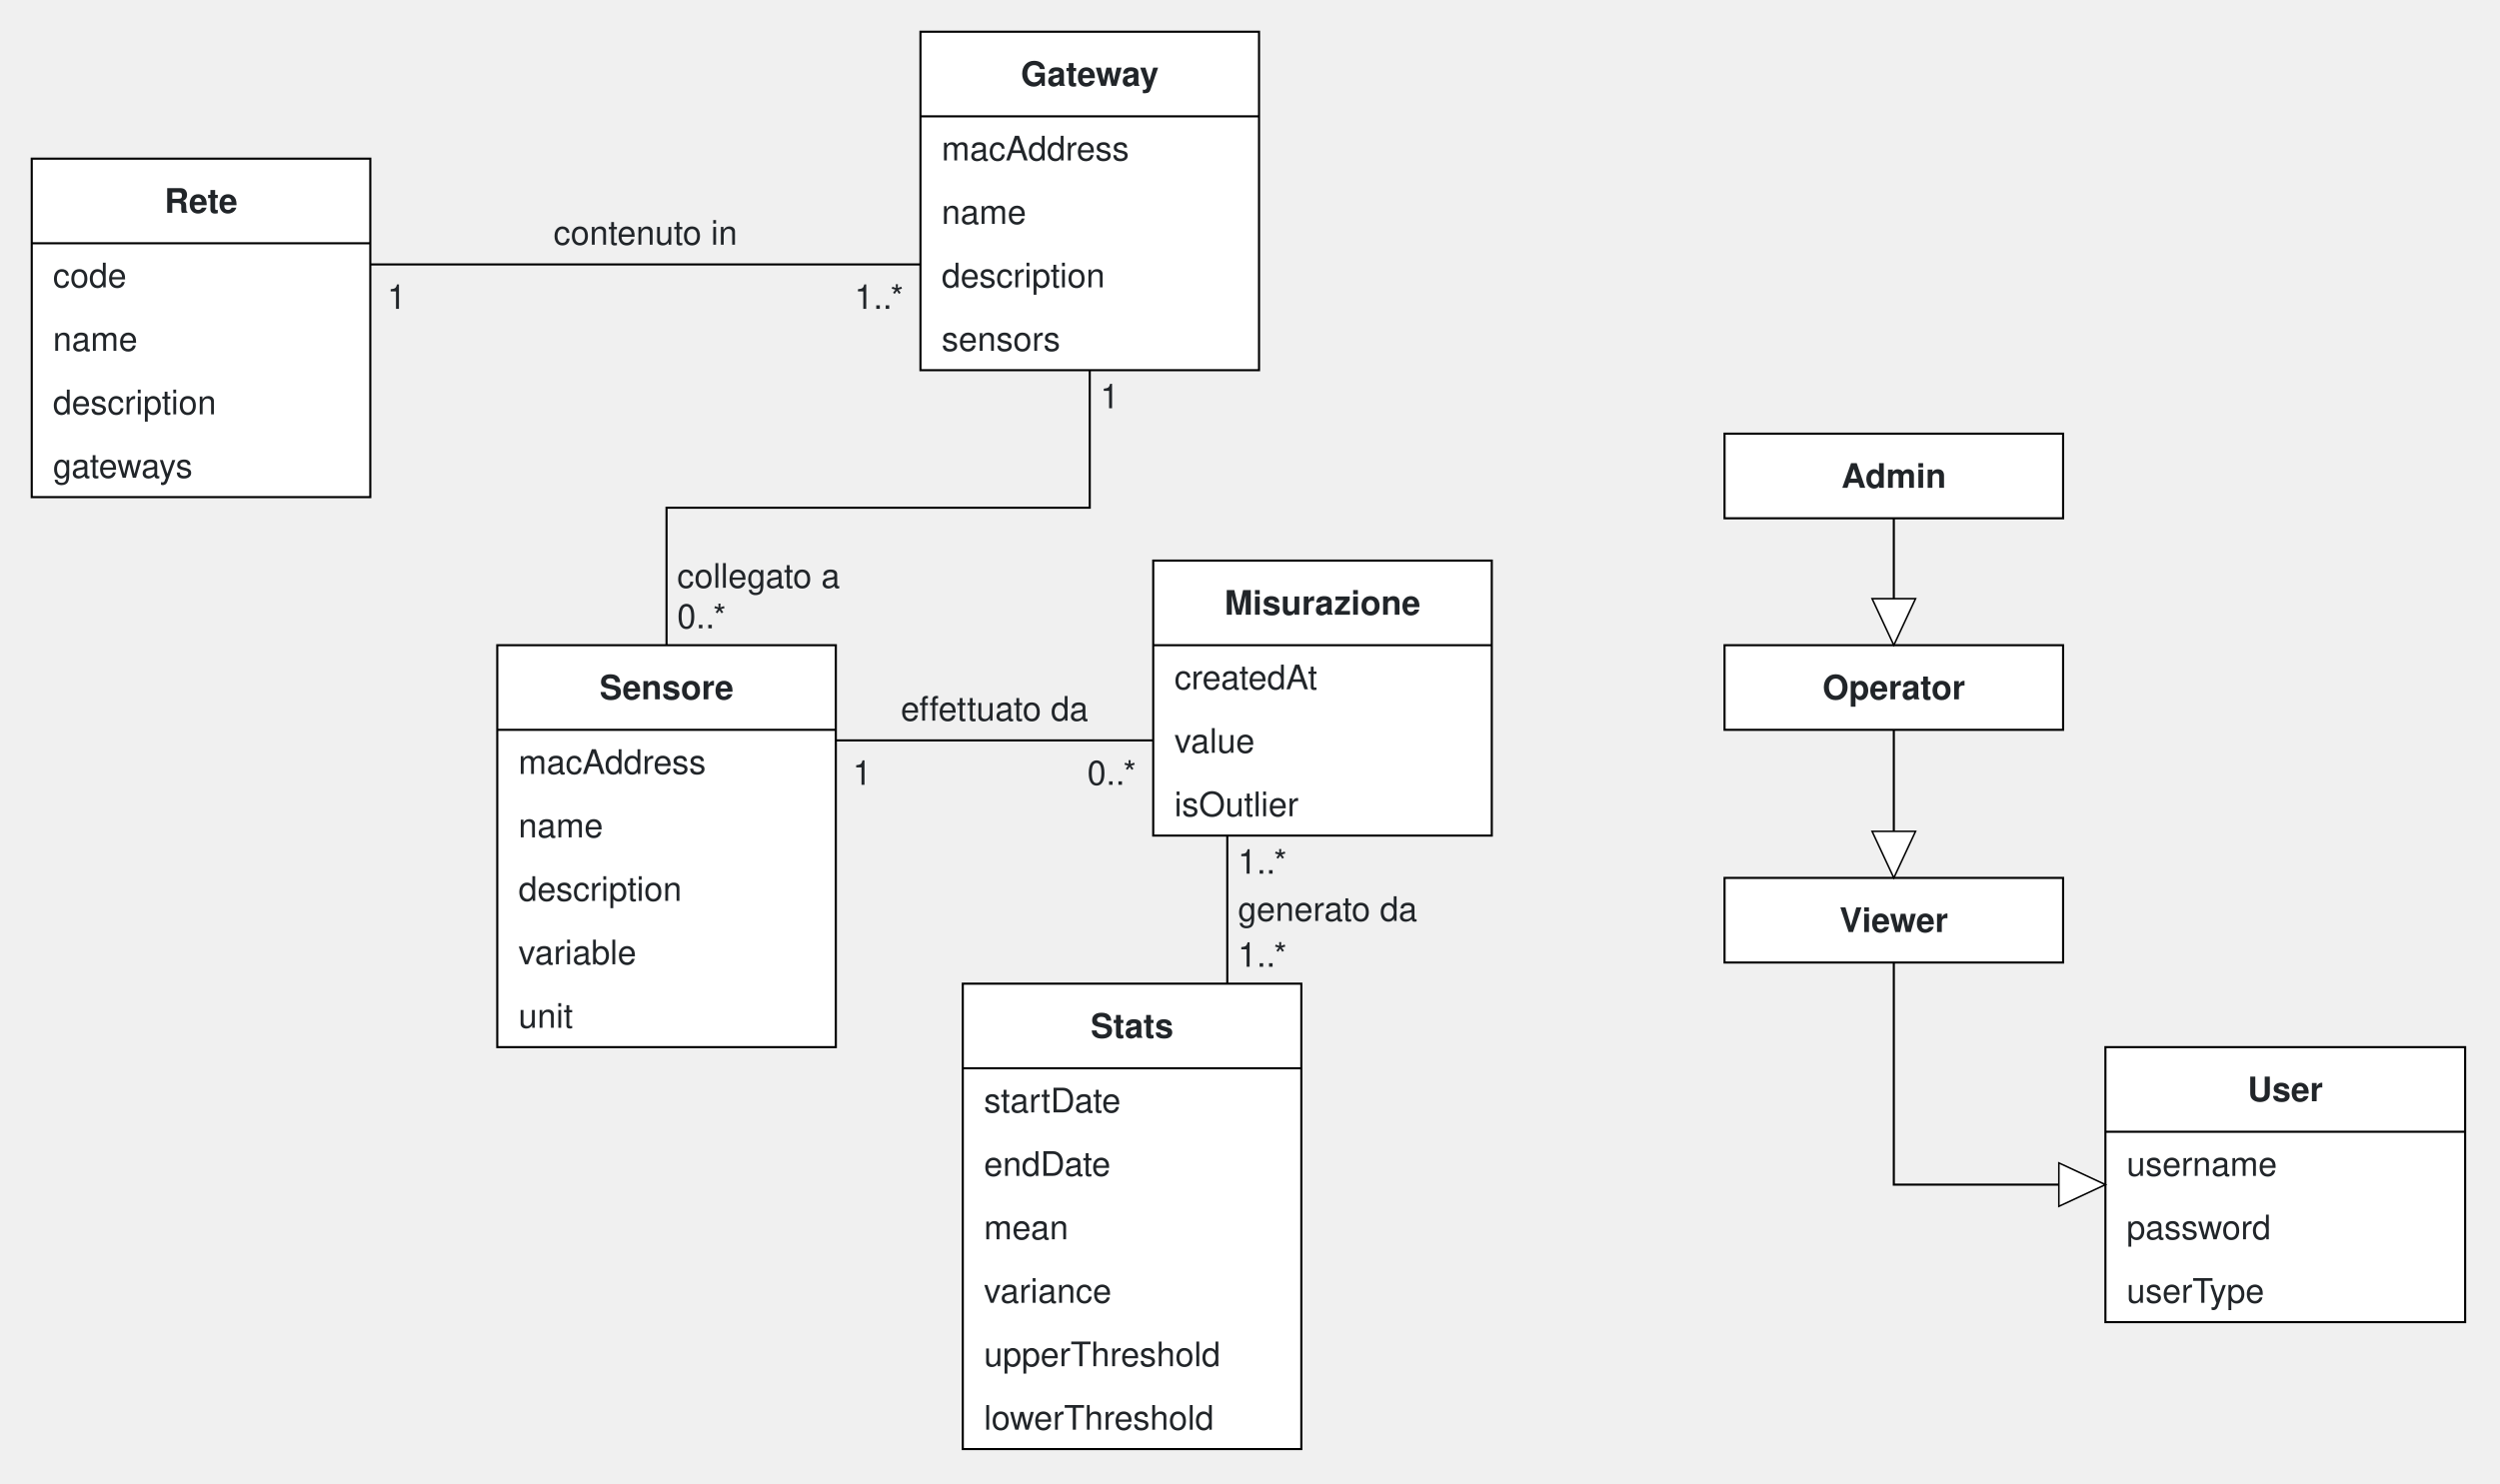
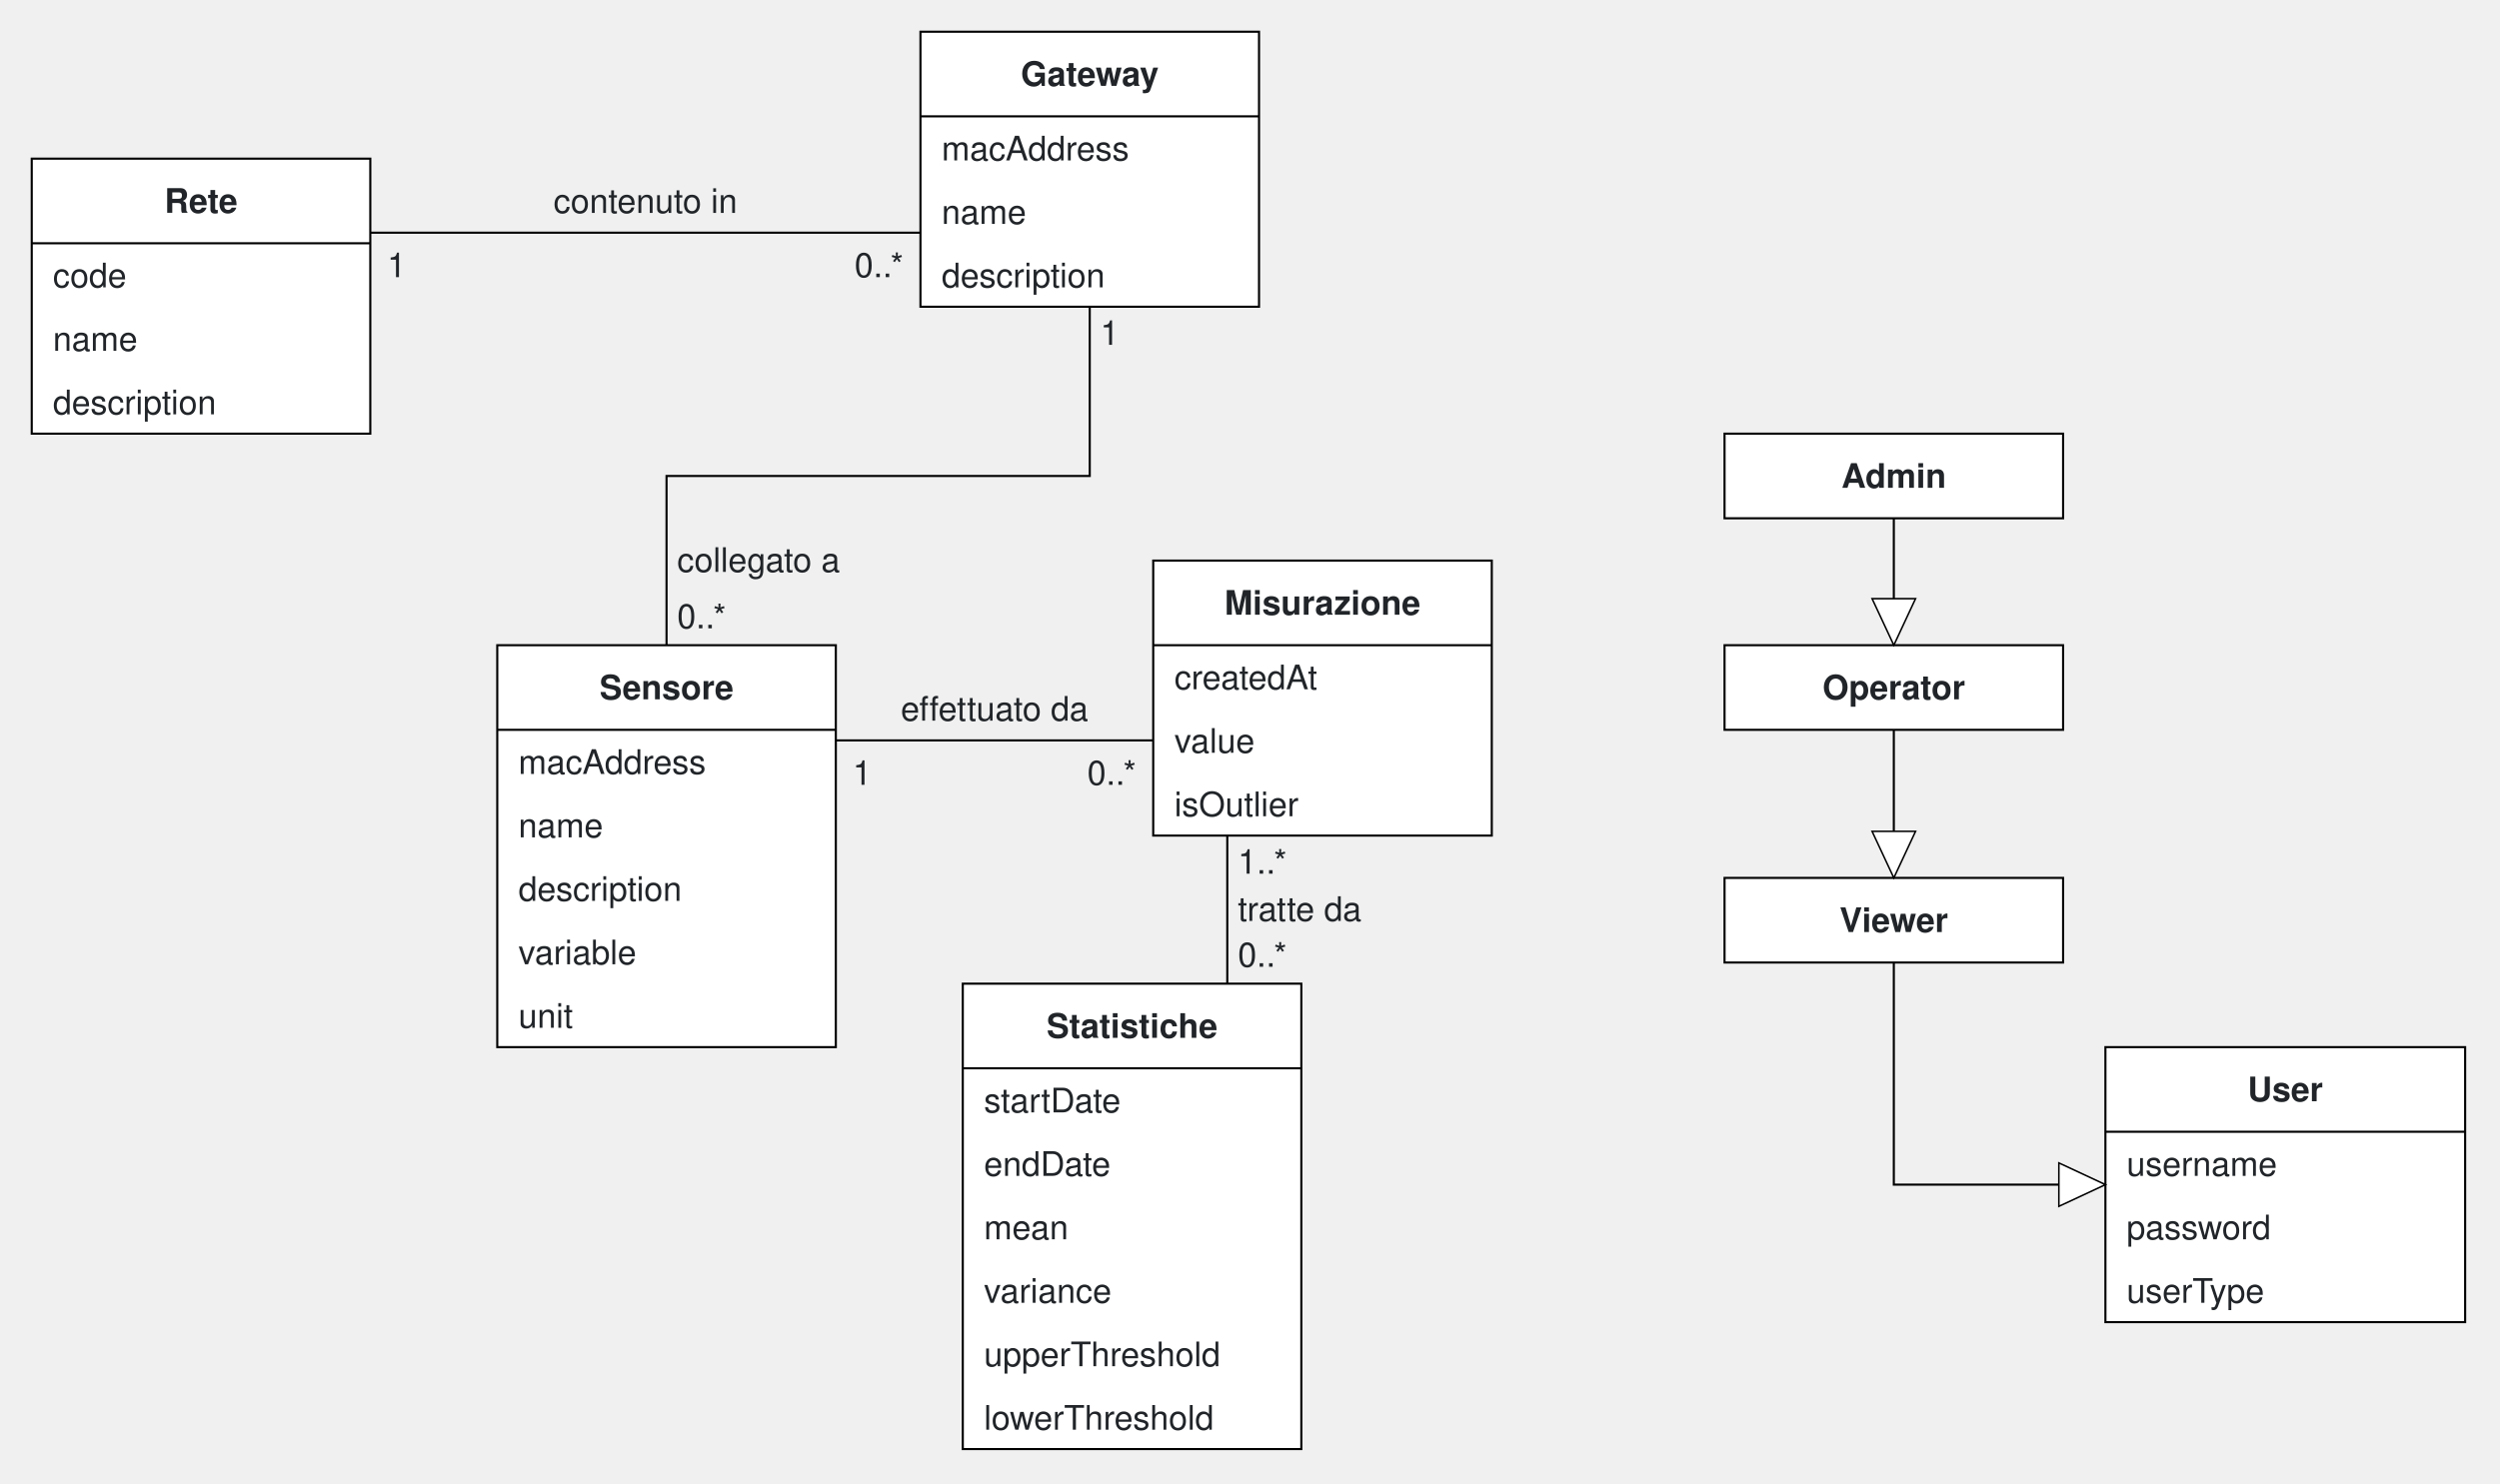
<svg xmlns="http://www.w3.org/2000/svg" width="1181" height="701.5" fill="#ffffff">
  <defs>
    <style>
  text {
    fill: #212529;
    font-family: Helvetica Neue, Helvetica, Arial, sans-serif;
    font-size: 16px;
  }

  marker, text {
    fill-opacity: 1;
  }

  * {
    overflow: visible;
  }
</style>
  </defs>
  <svg x="995" y="495" width="170" height="130" class="User" fill="#ffffff">
    <g>
      <rect width="100%" height="40" stroke="none" fill="white" class="sc-fqkvVR eDtKfR" />
      <rect y="40" width="100%" height="90" stroke="none" fill="white" class="sc-fqkvVR eDtKfR" />
      <svg height="40">
        <text x="50%" y="50%" dominant-baseline="middle" text-anchor="middle" font-weight="bold" pointer-events="none">User</text>
      </svg>
      <svg x="0" y="40.5" width="169" height="30" class="username" fill="#ffffff">
        <g>
          <rect width="100%" height="100%" stroke="none" fill="white" class="sc-fqkvVR eDtKfR" />
          <text x="10" y="50%" dominant-baseline="middle" text-anchor="start" font-weight="normal" pointer-events="none">username</text>
        </g>
      </svg>
      <svg x="0" y="70.5" width="169" height="30" class="password" fill="#ffffff">
        <g>
          <rect width="100%" height="100%" stroke="none" fill="white" class="sc-fqkvVR eDtKfR" />
          <text x="10" y="50%" dominant-baseline="middle" text-anchor="start" font-weight="normal" pointer-events="none">password</text>
        </g>
      </svg>
      <svg x="0" y="100.5" width="169" height="30" class="userType" fill="#ffffff">
        <g>
          <rect width="100%" height="100%" stroke="none" fill="white" class="sc-fqkvVR eDtKfR" />
          <text x="10" y="50%" dominant-baseline="middle" text-anchor="start" font-weight="normal" pointer-events="none">userType</text>
        </g>
      </svg>
      <rect width="100%" height="100%" stroke="black" fill="none" class="sc-fqkvVR jAaomD" />
      <path d="M 0 40 H 170" stroke="black" fill="white" class="sc-gEvEer fkqzOi" />
    </g>
  </svg>
-   <svg x="15" y="75" width="160" height="160" class="Rete" fill="#ffffff">
-     <g>
-       <rect width="100%" height="40" stroke="none" fill="white" class="sc-fqkvVR eDtKfR" />
-       <rect y="40" width="100%" height="120" stroke="none" fill="white" class="sc-fqkvVR eDtKfR" />
+   <svg x="15" y="75" width="160" height="130" class="Rete" fill="#ffffff">
+     <g>
+       <rect width="100%" height="40" stroke="none" fill="white" class="sc-fqkvVR eDtKfR" />
+       <rect y="40" width="100%" height="90" stroke="none" fill="white" class="sc-fqkvVR eDtKfR" />
      <svg height="40">
        <text x="50%" y="50%" dominant-baseline="middle" text-anchor="middle" font-weight="bold" pointer-events="none">Rete</text>
      </svg>
      <svg x="0" y="40.5" width="159" height="30" class="code" fill="#ffffff">
        <g>
          <rect width="100%" height="100%" stroke="none" fill="white" class="sc-fqkvVR eDtKfR" />
          <text x="10" y="50%" dominant-baseline="middle" text-anchor="start" font-weight="normal" pointer-events="none">code</text>
        </g>
      </svg>
      <svg x="0" y="70.5" width="159" height="30" class="name" fill="#ffffff">
        <g>
          <rect width="100%" height="100%" stroke="none" fill="white" class="sc-fqkvVR eDtKfR" />
          <text x="10" y="50%" dominant-baseline="middle" text-anchor="start" font-weight="normal" pointer-events="none">name</text>
        </g>
      </svg>
      <svg x="0" y="100.5" width="159" height="30" class="description" fill="#ffffff">
        <g>
          <rect width="100%" height="100%" stroke="none" fill="white" class="sc-fqkvVR eDtKfR" />
          <text x="10" y="50%" dominant-baseline="middle" text-anchor="start" font-weight="normal" pointer-events="none">description</text>
        </g>
      </svg>
-       <svg x="0" y="130.5" width="159" height="30" class="gateways" fill="#ffffff">
-         <g>
-           <rect width="100%" height="100%" stroke="none" fill="white" class="sc-fqkvVR eDtKfR" />
-           <text x="10" y="50%" dominant-baseline="middle" text-anchor="start" font-weight="normal" pointer-events="none">gateways</text>
-         </g>
-       </svg>
-       <rect width="100%" height="100%" stroke="black" fill="none" class="sc-fqkvVR jAaomD" />
-       <path d="M 0 40 H 160" stroke="black" fill="white" class="sc-gEvEer fkqzOi" />
-     </g>
-   </svg>
-   <svg x="435" y="15" width="160" height="160" class="Gateway" fill="#ffffff">
-     <g>
-       <rect width="100%" height="40" stroke="none" fill="white" class="sc-fqkvVR eDtKfR" />
-       <rect y="40" width="100%" height="120" stroke="none" fill="white" class="sc-fqkvVR eDtKfR" />
+       <rect width="100%" height="100%" stroke="black" fill="none" class="sc-fqkvVR jAaomD" />
+       <path d="M 0 40 H 160" stroke="black" fill="white" class="sc-gEvEer fkqzOi" />
+     </g>
+   </svg>
+   <svg x="435" y="15" width="160" height="130" class="Gateway" fill="#ffffff">
+     <g>
+       <rect width="100%" height="40" stroke="none" fill="white" class="sc-fqkvVR eDtKfR" />
+       <rect y="40" width="100%" height="90" stroke="none" fill="white" class="sc-fqkvVR eDtKfR" />
      <svg height="40">
        <text x="50%" y="50%" dominant-baseline="middle" text-anchor="middle" font-weight="bold" pointer-events="none">Gateway</text>
      </svg>
      <svg x="0" y="40.5" width="159" height="30" class="macAddress" fill="#ffffff">
        <g>
          <rect width="100%" height="100%" stroke="none" fill="white" class="sc-fqkvVR eDtKfR" />
          <text x="10" y="50%" dominant-baseline="middle" text-anchor="start" font-weight="normal" pointer-events="none">macAddress</text>
        </g>
      </svg>
      <svg x="0" y="70.5" width="159" height="30" class="name" fill="#ffffff">
        <g>
          <rect width="100%" height="100%" stroke="none" fill="white" class="sc-fqkvVR eDtKfR" />
          <text x="10" y="50%" dominant-baseline="middle" text-anchor="start" font-weight="normal" pointer-events="none">name</text>
        </g>
      </svg>
      <svg x="0" y="100.5" width="159" height="30" class="description" fill="#ffffff">
        <g>
          <rect width="100%" height="100%" stroke="none" fill="white" class="sc-fqkvVR eDtKfR" />
          <text x="10" y="50%" dominant-baseline="middle" text-anchor="start" font-weight="normal" pointer-events="none">description</text>
        </g>
      </svg>
-       <svg x="0" y="130.5" width="159" height="30" class="sensors" fill="#ffffff">
-         <g>
-           <rect width="100%" height="100%" stroke="none" fill="white" class="sc-fqkvVR eDtKfR" />
-           <text x="10" y="50%" dominant-baseline="middle" text-anchor="start" font-weight="normal" pointer-events="none">sensors</text>
-         </g>
-       </svg>
      <rect width="100%" height="100%" stroke="black" fill="none" class="sc-fqkvVR jAaomD" />
      <path d="M 0 40 H 160" stroke="black" fill="white" class="sc-gEvEer fkqzOi" />
    </g>
  </svg>
  <svg x="235" y="305" width="160" height="190" class="Sensore" fill="#ffffff">
    <g>
      <rect width="100%" height="40" stroke="none" fill="white" class="sc-fqkvVR eDtKfR" />
      <rect y="40" width="100%" height="150" stroke="none" fill="white" class="sc-fqkvVR eDtKfR" />
      <svg height="40">
        <text x="50%" y="50%" dominant-baseline="middle" text-anchor="middle" font-weight="bold" pointer-events="none">Sensore</text>
      </svg>
      <svg x="0" y="40.5" width="159" height="30" class="macAddress" fill="#ffffff">
        <g>
          <rect width="100%" height="100%" stroke="none" fill="white" class="sc-fqkvVR eDtKfR" />
          <text x="10" y="50%" dominant-baseline="middle" text-anchor="start" font-weight="normal" pointer-events="none">macAddress</text>
        </g>
      </svg>
      <svg x="0" y="70.5" width="159" height="30" class="name" fill="#ffffff">
        <g>
          <rect width="100%" height="100%" stroke="none" fill="white" class="sc-fqkvVR eDtKfR" />
          <text x="10" y="50%" dominant-baseline="middle" text-anchor="start" font-weight="normal" pointer-events="none">name</text>
        </g>
      </svg>
      <svg x="0" y="100.5" width="159" height="30" class="description" fill="#ffffff">
        <g>
          <rect width="100%" height="100%" stroke="none" fill="white" class="sc-fqkvVR eDtKfR" />
          <text x="10" y="50%" dominant-baseline="middle" text-anchor="start" font-weight="normal" pointer-events="none">description</text>
        </g>
      </svg>
      <svg x="0" y="130.5" width="159" height="30" class="variable" fill="#ffffff">
        <g>
          <rect width="100%" height="100%" stroke="none" fill="white" class="sc-fqkvVR eDtKfR" />
          <text x="10" y="50%" dominant-baseline="middle" text-anchor="start" font-weight="normal" pointer-events="none">variable</text>
        </g>
      </svg>
      <svg x="0" y="160.5" width="159" height="30" class="unit" fill="#ffffff">
        <g>
          <rect width="100%" height="100%" stroke="none" fill="white" class="sc-fqkvVR eDtKfR" />
          <text x="10" y="50%" dominant-baseline="middle" text-anchor="start" font-weight="normal" pointer-events="none">unit</text>
        </g>
      </svg>
      <rect width="100%" height="100%" stroke="black" fill="none" class="sc-fqkvVR jAaomD" />
      <path d="M 0 40 H 160" stroke="black" fill="white" class="sc-gEvEer fkqzOi" />
    </g>
  </svg>
  <svg x="545" y="265" width="160" height="130" class="Misurazione" fill="#ffffff">
    <g>
      <rect width="100%" height="40" stroke="none" fill="white" class="sc-fqkvVR eDtKfR" />
      <rect y="40" width="100%" height="90" stroke="none" fill="white" class="sc-fqkvVR eDtKfR" />
      <svg height="40">
        <text x="50%" y="50%" dominant-baseline="middle" text-anchor="middle" font-weight="bold" pointer-events="none">Misurazione</text>
      </svg>
      <svg x="0" y="40.5" width="159" height="30" class="createdAt" fill="#ffffff">
        <g>
          <rect width="100%" height="100%" stroke="none" fill="white" class="sc-fqkvVR eDtKfR" />
          <text x="10" y="50%" dominant-baseline="middle" text-anchor="start" font-weight="normal" pointer-events="none">createdAt</text>
        </g>
      </svg>
      <svg x="0" y="70.5" width="159" height="30" class="value" fill="#ffffff">
        <g>
          <rect width="100%" height="100%" stroke="none" fill="white" class="sc-fqkvVR eDtKfR" />
          <text x="10" y="50%" dominant-baseline="middle" text-anchor="start" font-weight="normal" pointer-events="none">value</text>
        </g>
      </svg>
      <svg x="0" y="100.5" width="159" height="30" class="isOutlier" fill="#ffffff">
        <g>
          <rect width="100%" height="100%" stroke="none" fill="white" class="sc-fqkvVR eDtKfR" />
          <text x="10" y="50%" dominant-baseline="middle" text-anchor="start" font-weight="normal" pointer-events="none">isOutlier</text>
        </g>
      </svg>
      <rect width="100%" height="100%" stroke="black" fill="none" class="sc-fqkvVR jAaomD" />
      <path d="M 0 40 H 160" stroke="black" fill="white" class="sc-gEvEer fkqzOi" />
    </g>
  </svg>
-   <svg x="455" y="465" width="160" height="220" class="Stats" fill="#ffffff">
+   <svg x="455" y="465" width="160" height="220" class="Statistiche" fill="#ffffff">
    <g>
      <rect width="100%" height="40" stroke="none" fill="white" class="sc-fqkvVR eDtKfR" />
      <rect y="40" width="100%" height="180" stroke="none" fill="white" class="sc-fqkvVR eDtKfR" />
      <svg height="40">
-         <text x="50%" y="50%" dominant-baseline="middle" text-anchor="middle" font-weight="bold" pointer-events="none">Stats</text>
+         <text x="50%" y="50%" dominant-baseline="middle" text-anchor="middle" font-weight="bold" pointer-events="none">Statistiche</text>
      </svg>
      <svg x="0" y="40.5" width="159" height="30" class="startDate" fill="#ffffff">
        <g>
          <rect width="100%" height="100%" stroke="none" fill="white" class="sc-fqkvVR eDtKfR" />
          <text x="10" y="50%" dominant-baseline="middle" text-anchor="start" font-weight="normal" pointer-events="none">startDate</text>
        </g>
      </svg>
      <svg x="0" y="70.5" width="159" height="30" class="endDate" fill="#ffffff">
        <g>
          <rect width="100%" height="100%" stroke="none" fill="white" class="sc-fqkvVR eDtKfR" />
          <text x="10" y="50%" dominant-baseline="middle" text-anchor="start" font-weight="normal" pointer-events="none">endDate</text>
        </g>
      </svg>
      <svg x="0" y="100.5" width="159" height="30" class="mean" fill="#ffffff">
        <g>
          <rect width="100%" height="100%" stroke="none" fill="white" class="sc-fqkvVR eDtKfR" />
          <text x="10" y="50%" dominant-baseline="middle" text-anchor="start" font-weight="normal" pointer-events="none">mean</text>
        </g>
      </svg>
      <svg x="0" y="130.5" width="159" height="30" class="variance" fill="#ffffff">
        <g>
          <rect width="100%" height="100%" stroke="none" fill="white" class="sc-fqkvVR eDtKfR" />
          <text x="10" y="50%" dominant-baseline="middle" text-anchor="start" font-weight="normal" pointer-events="none">variance</text>
        </g>
      </svg>
      <svg x="0" y="160.5" width="159" height="30" class="upperThreshold" fill="#ffffff">
        <g>
          <rect width="100%" height="100%" stroke="none" fill="white" class="sc-fqkvVR eDtKfR" />
          <text x="10" y="50%" dominant-baseline="middle" text-anchor="start" font-weight="normal" pointer-events="none">upperThreshold</text>
        </g>
      </svg>
      <svg x="0" y="190.5" width="159" height="30" class="lowerThreshold" fill="#ffffff">
        <g>
          <rect width="100%" height="100%" stroke="none" fill="white" class="sc-fqkvVR eDtKfR" />
          <text x="10" y="50%" dominant-baseline="middle" text-anchor="start" font-weight="normal" pointer-events="none">lowerThreshold</text>
        </g>
      </svg>
      <rect width="100%" height="100%" stroke="black" fill="none" class="sc-fqkvVR jAaomD" />
      <path d="M 0 40 H 160" stroke="black" fill="white" class="sc-gEvEer fkqzOi" />
    </g>
  </svg>
  <svg x="815" y="205" width="160" height="40" class="Admin" fill="#ffffff">
    <g>
      <rect width="100%" height="40" stroke="none" fill="white" class="sc-fqkvVR eDtKfR" />
      <rect y="40" width="100%" height="0" stroke="none" fill="white" class="sc-fqkvVR eDtKfR" />
      <svg height="40">
        <text x="50%" y="50%" dominant-baseline="middle" text-anchor="middle" font-weight="bold" pointer-events="none">Admin</text>
      </svg>
      <rect width="100%" height="100%" stroke="black" fill="none" class="sc-fqkvVR jAaomD" />
    </g>
  </svg>
  <svg x="815" y="305" width="160" height="40" class="Operator" fill="#ffffff">
    <g>
      <rect width="100%" height="40" stroke="none" fill="white" class="sc-fqkvVR eDtKfR" />
      <rect y="40" width="100%" height="0" stroke="none" fill="white" class="sc-fqkvVR eDtKfR" />
      <svg height="40">
        <text x="50%" y="50%" dominant-baseline="middle" text-anchor="middle" font-weight="bold" pointer-events="none">Operator</text>
      </svg>
      <rect width="100%" height="100%" stroke="black" fill="none" class="sc-fqkvVR jAaomD" />
    </g>
  </svg>
  <svg x="815" y="415" width="160" height="40" class="Viewer" fill="#ffffff">
    <g>
      <rect width="100%" height="40" stroke="none" fill="white" class="sc-fqkvVR eDtKfR" />
      <rect y="40" width="100%" height="0" stroke="none" fill="white" class="sc-fqkvVR eDtKfR" />
      <svg height="40">
        <text x="50%" y="50%" dominant-baseline="middle" text-anchor="middle" font-weight="bold" pointer-events="none">Viewer</text>
      </svg>
      <rect width="100%" height="100%" stroke="black" fill="none" class="sc-fqkvVR jAaomD" />
    </g>
  </svg>
-   <svg x="175" y="115" width="260" height="48" class="contenuto in" fill="#ffffff">
+   <svg x="175" y="100" width="260" height="48" class="contenuto in" fill="#ffffff">
    <g>
      <polyline points="0 10,260 10" stroke-width="1" marker-end="url(#marker-d6812c56-5b97-4815-b284-6c4932d24b52)" stroke="black" fill="none" class="sc-aXZVg eMElBf" />
      <text x="8" y="10" dy="21" text-anchor="start" pointer-events="none">1</text>
-       <text x="252" y="10" dy="21" text-anchor="end" pointer-events="none">1..*</text>
+       <text x="252" y="10" dy="21" text-anchor="end" pointer-events="none">0..*</text>
      <text x="8" y="10" dy="-10" text-anchor="start" pointer-events="none" />
      <text x="252" y="10" dy="-10" text-anchor="end" pointer-events="none" />
      <text x="130" y="10" dy="-5" dominant-baseline="text-after-edge" text-anchor="middle" pointer-events="none">contenuto in </text>
    </g>
  </svg>
-   <svg x="310" y="175" width="218.906" height="139" class="collegato a" fill="#ffffff">
-     <g>
-       <polyline points="205 0,205 65,5 65,5 130" stroke-width="1" marker-end="url(#marker-04f410ea-1113-4ffe-9891-8a55f231998d)" stroke="black" fill="none" class="sc-aXZVg eMElBf" />
+   <svg x="310" y="145" width="218.906" height="169" class="collegato a" fill="#ffffff">
+     <g>
+       <polyline points="205 0,205 80,5 80,5 160" stroke-width="1" marker-end="url(#marker-04f410ea-1113-4ffe-9891-8a55f231998d)" stroke="black" fill="none" class="sc-aXZVg eMElBf" />
      <text x="205" y="8" dx="5" dy="10" text-anchor="start" pointer-events="none">1</text>
-       <text x="5" y="122" dx="5" text-anchor="start" pointer-events="none">0..*</text>
+       <text x="5" y="152" dx="5" text-anchor="start" pointer-events="none">0..*</text>
      <text x="205" y="8" dx="-5" dy="10" text-anchor="end" pointer-events="none" />
-       <text x="5" y="122" dx="-5" text-anchor="end" pointer-events="none" />
-       <text x="5" y="97.5" dx="5" dominant-baseline="middle" text-anchor="start" pointer-events="none">collegato a </text>
+       <text x="5" y="152" dx="-5" text-anchor="end" pointer-events="none" />
+       <text x="5" y="120" dx="5" dominant-baseline="middle" text-anchor="start" pointer-events="none">collegato a </text>
    </g>
  </svg>
  <svg x="395" y="340" width="150" height="48" class="effettuato da" fill="#ffffff">
    <g>
      <polyline points="0 10,150 10" stroke-width="1" marker-end="url(#marker-f5d5bf31-a6a0-4995-9aad-9fd6797577c9)" stroke="black" fill="none" class="sc-aXZVg eMElBf" />
      <text x="8" y="10" dy="21" text-anchor="start" pointer-events="none">1</text>
      <text x="142" y="10" dy="21" text-anchor="end" pointer-events="none">0..*</text>
      <text x="8" y="10" dy="-10" text-anchor="start" pointer-events="none" />
      <text x="142" y="10" dy="-10" text-anchor="end" pointer-events="none" />
      <text x="75" y="10" dy="-5" dominant-baseline="text-after-edge" text-anchor="middle" pointer-events="none">effettuato da </text>
    </g>
  </svg>
-   <svg x="575" y="395" width="34.789" height="79" class="generato da" fill="#ffffff">
+   <svg x="575" y="395" width="34.789" height="79" class="tratte da" fill="#ffffff">
    <g>
      <polyline points="5 0,5 70" stroke-width="1" marker-end="url(#marker-5803fbac-518d-4d47-ae66-1da369f9df76)" stroke="black" fill="none" class="sc-aXZVg eMElBf" />
      <text x="5" y="8" dx="5" dy="10" text-anchor="start" pointer-events="none">1..*</text>
-       <text x="5" y="62" dx="5" text-anchor="start" pointer-events="none">1..*</text>
+       <text x="5" y="62" dx="5" text-anchor="start" pointer-events="none">0..*</text>
      <text x="5" y="8" dx="-5" dy="10" text-anchor="end" pointer-events="none" />
      <text x="5" y="62" dx="-5" text-anchor="end" pointer-events="none" />
-       <text x="5" y="35" dx="5" dominant-baseline="middle" text-anchor="start" pointer-events="none">generato da </text>
+       <text x="5" y="35" dx="5" dominant-baseline="middle" text-anchor="start" pointer-events="none">tratte da </text>
    </g>
  </svg>
  <svg x="890" y="345" width="10" height="70" class="" fill="#ffffff">
    <g>
      <marker id="marker-165abb03-c5eb-4e84-a062-d1932b246de0" viewBox="0 0 30 30" markerWidth="22" markerHeight="30" refX="30" refY="15" orient="auto" markerUnits="strokeWidth">
        <path d="M0,1 L0,29 L30,15 z" stroke="black" fill="white" class="sc-gEvEer fkqzOi" />
      </marker>
      <polyline points="5 0,5 70" stroke-width="1" marker-end="url(#marker-165abb03-c5eb-4e84-a062-d1932b246de0)" stroke="black" fill="none" class="sc-aXZVg eMElBf" />
      <text x="5" y="8" dx="5" dy="10" text-anchor="start" pointer-events="none" />
      <text x="5" y="39" dx="5" text-anchor="start" pointer-events="none" />
      <text x="5" y="8" dx="-5" dy="10" text-anchor="end" pointer-events="none" />
      <text x="5" y="39" dx="-5" text-anchor="end" pointer-events="none" />
      <text x="5" y="35" dx="5" dominant-baseline="middle" text-anchor="start" pointer-events="none"> </text>
    </g>
  </svg>
  <svg x="890" y="245" width="10" height="60" class="" fill="#ffffff">
    <g>
      <marker id="marker-9e4a8ed8-9e8e-41fd-a115-7eaec6c52671" viewBox="0 0 30 30" markerWidth="22" markerHeight="30" refX="30" refY="15" orient="auto" markerUnits="strokeWidth">
        <path d="M0,1 L0,29 L30,15 z" stroke="black" fill="white" class="sc-gEvEer fkqzOi" />
      </marker>
      <polyline points="5 0,5 60" stroke-width="1" marker-end="url(#marker-9e4a8ed8-9e8e-41fd-a115-7eaec6c52671)" stroke="black" fill="none" class="sc-aXZVg eMElBf" />
      <text x="5" y="8" dx="5" dy="10" text-anchor="start" pointer-events="none" />
      <text x="5" y="29" dx="5" text-anchor="start" pointer-events="none" />
      <text x="5" y="8" dx="-5" dy="10" text-anchor="end" pointer-events="none" />
      <text x="5" y="29" dx="-5" text-anchor="end" pointer-events="none" />
      <text x="5" y="30" dx="5" dominant-baseline="middle" text-anchor="start" pointer-events="none"> </text>
    </g>
  </svg>
  <svg x="890" y="455" width="105" height="126" class="" fill="#ffffff">
    <g>
      <marker id="marker-90dd1d01-b44f-4abe-91e1-27d2cf868115" viewBox="0 0 30 30" markerWidth="22" markerHeight="30" refX="30" refY="15" orient="auto" markerUnits="strokeWidth">
        <path d="M0,1 L0,29 L30,15 z" stroke="black" fill="white" class="sc-gEvEer fkqzOi" />
      </marker>
      <polyline points="5 0,5 105,105 105" stroke-width="1" marker-end="url(#marker-90dd1d01-b44f-4abe-91e1-27d2cf868115)" stroke="black" fill="none" class="sc-aXZVg eMElBf" />
      <text x="5" y="8" dx="5" dy="10" text-anchor="start" pointer-events="none" />
      <text x="74" y="105" dy="21" text-anchor="end" pointer-events="none" />
      <text x="5" y="8" dx="-5" dy="10" text-anchor="end" pointer-events="none" />
      <text x="74" y="105" dy="-10" text-anchor="end" pointer-events="none" />
      <text x="52.5" y="105" dy="-5" dominant-baseline="text-after-edge" text-anchor="middle" pointer-events="none"> </text>
    </g>
  </svg>
</svg>
